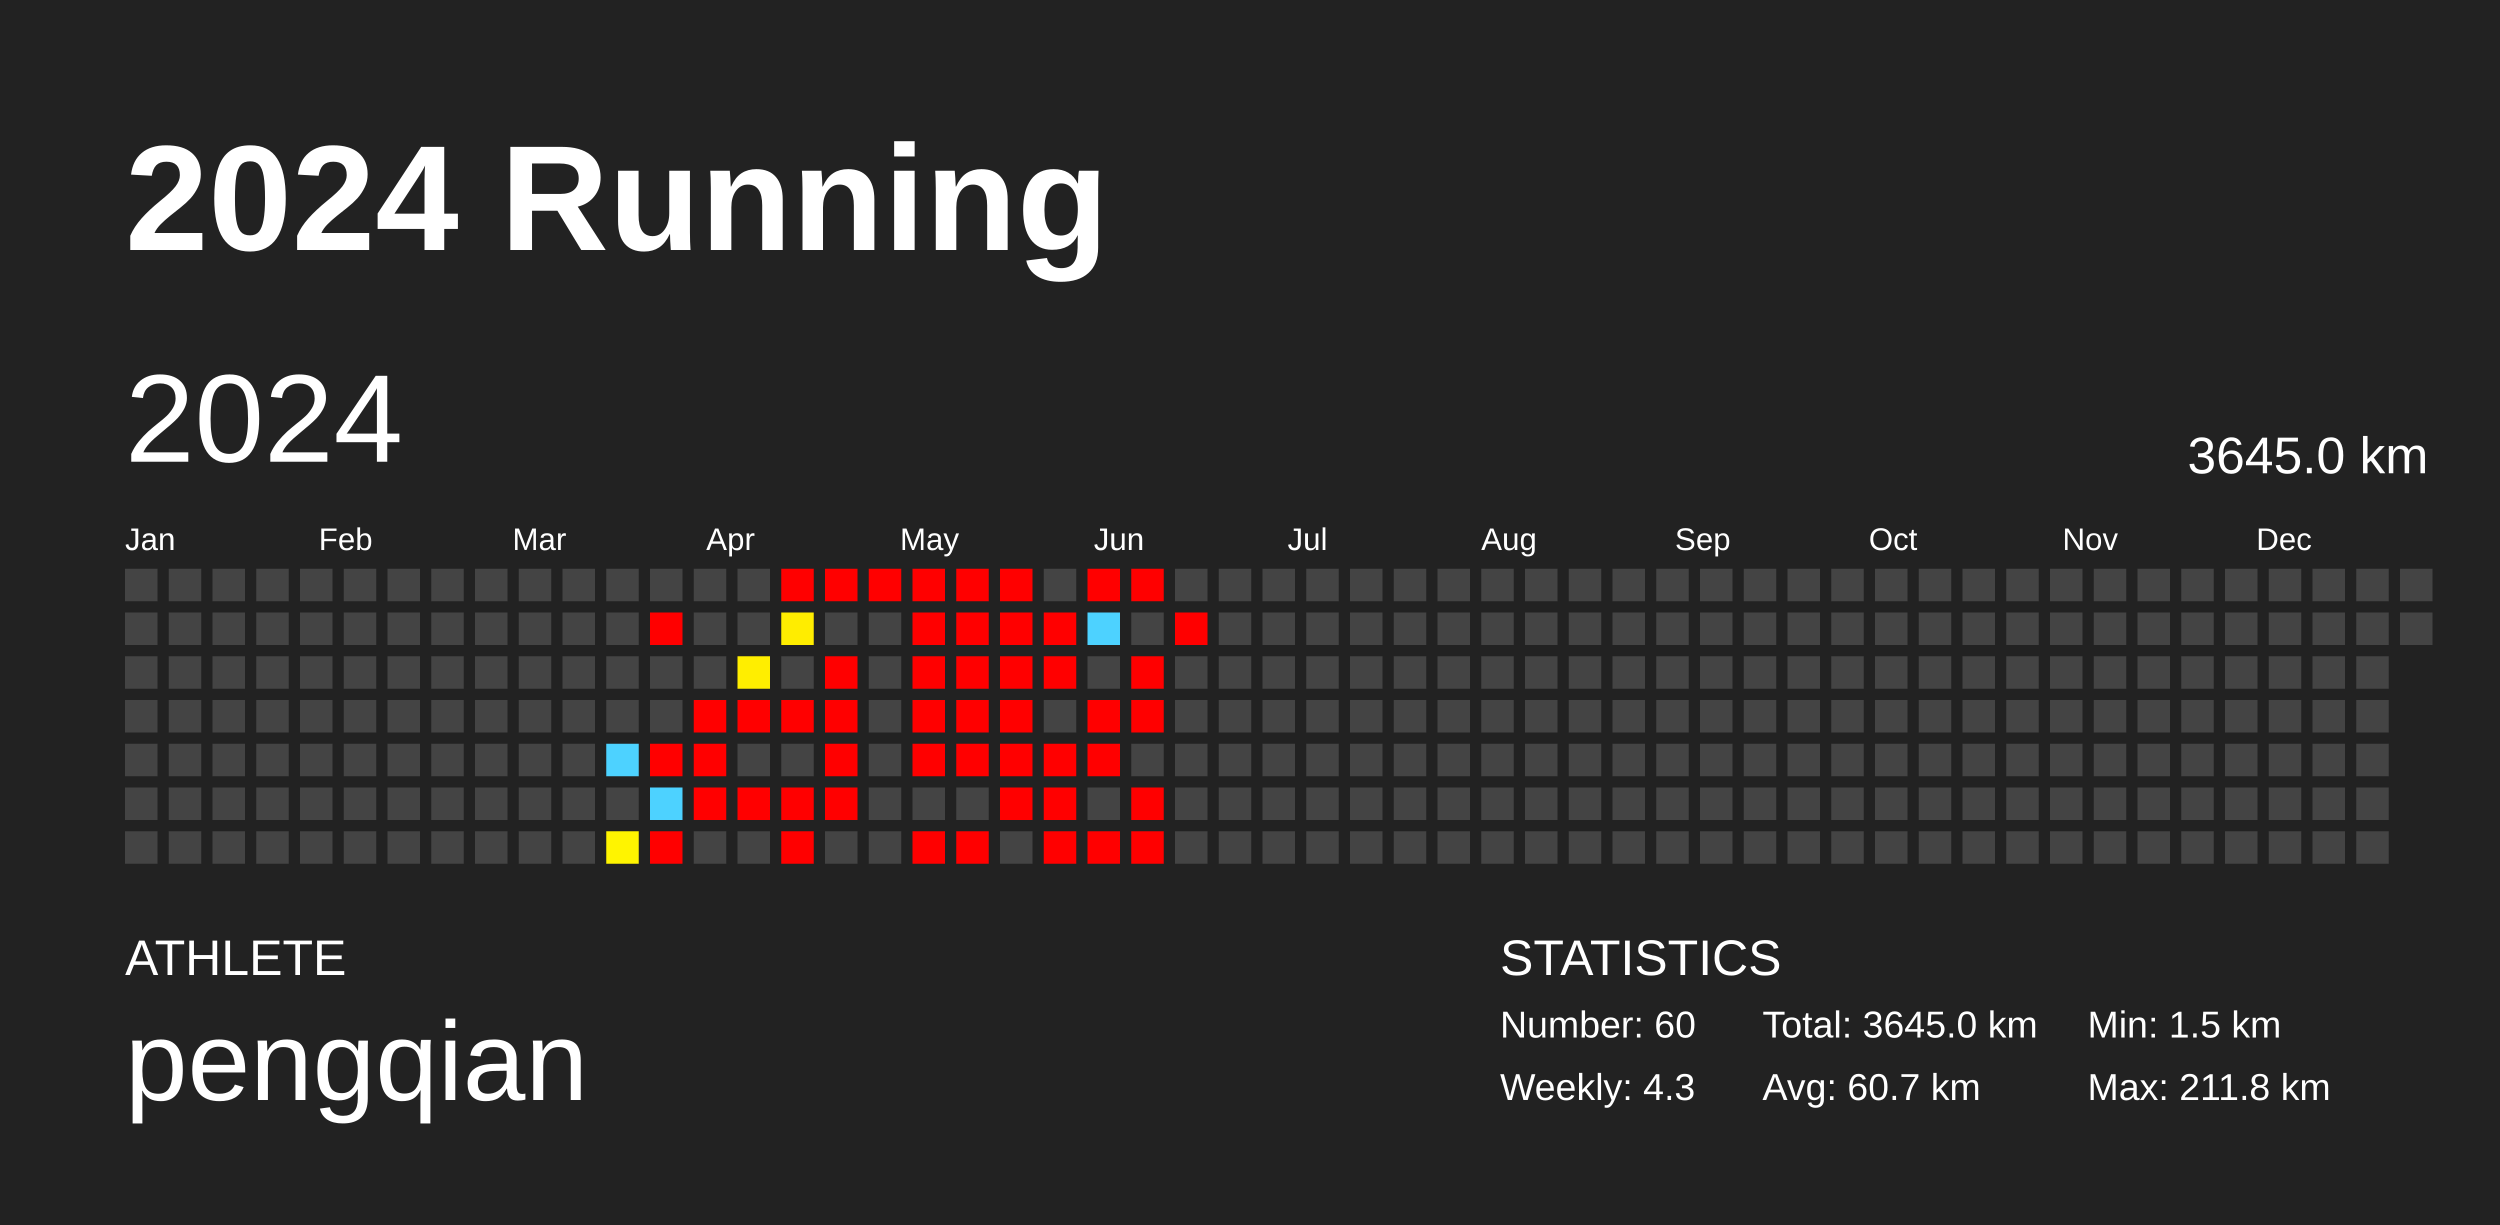
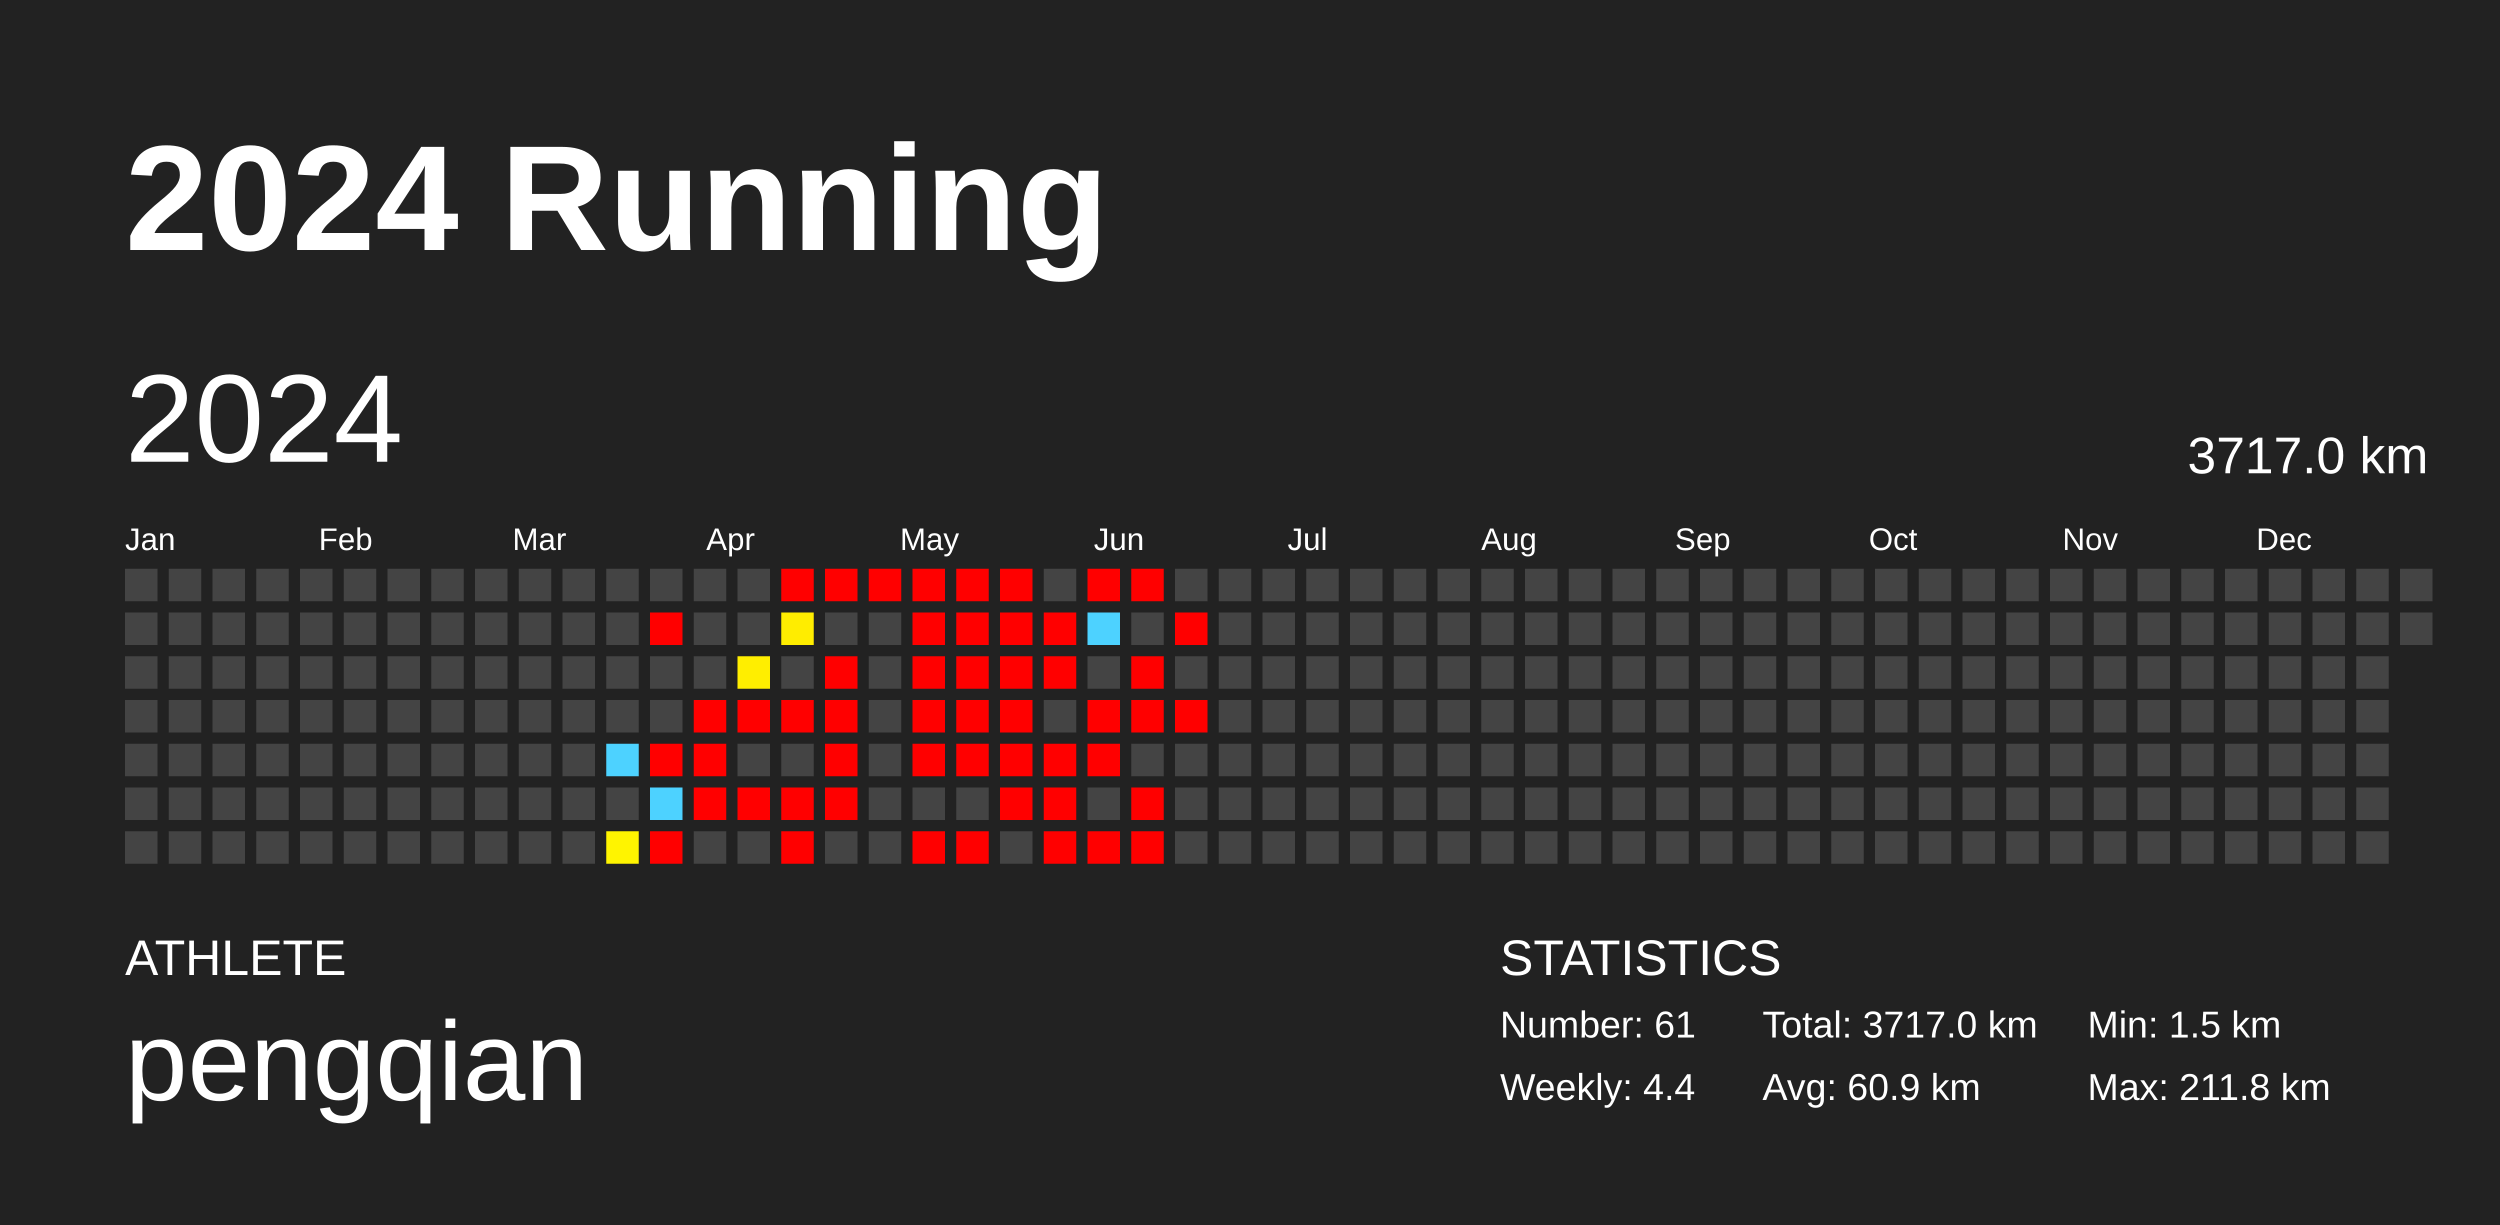
<svg xmlns="http://www.w3.org/2000/svg" baseProfile="full" height="98mm" version="1.1" viewBox="0,0,200,98" width="200mm">
  <defs />
  <rect fill="#222222" height="98" width="200" x="0" y="0" />
  <text fill="#FFFFFF" style="font-size:12px; font-family:Arial; font-weight:bold;" x="10" y="20">2024 Running</text>
  <text fill="#FFFFFF" style="font-size:4px; font-family:Arial" x="10" y="78">ATHLETE</text>
  <text fill="#FFFFFF" style="font-size:9px; font-family:Arial" x="10" y="88">pengqian</text>
  <text fill="#FFFFFF" style="font-size:4px; font-family:Arial" x="120" y="78">STATISTICS</text>
-   <text fill="#FFFFFF" style="font-size:3px; font-family:Arial" x="120" y="83">Number: 60</text>
-   <text fill="#FFFFFF" style="font-size:3px; font-family:Arial" x="120" y="88">Weekly: 4.3</text>
-   <text fill="#FFFFFF" style="font-size:3px; font-family:Arial" x="141" y="83">Total: 3645.0 km</text>
-   <text fill="#FFFFFF" style="font-size:3px; font-family:Arial" x="141" y="88">Avg: 60.7 km</text>
+   <text fill="#FFFFFF" style="font-size:3px; font-family:Arial" x="120" y="83">Number: 61</text>
+   <text fill="#FFFFFF" style="font-size:3px; font-family:Arial" x="120" y="88">Weekly: 4.4</text>
+   <text fill="#FFFFFF" style="font-size:3px; font-family:Arial" x="141" y="83">Total: 3717.0 km</text>
+   <text fill="#FFFFFF" style="font-size:3px; font-family:Arial" x="141" y="88">Avg: 60.9 km</text>
  <text fill="#FFFFFF" style="font-size:3px; font-family:Arial" x="167" y="83">Min: 1.5 km</text>
  <text fill="#FFFFFF" style="font-size:3px; font-family:Arial" x="167" y="88">Max: 211.8 km</text>
  <text dominant-baseline="hanging" fill="#FFFFFF" style="font-size:10.0px; font-family:Arial;" x="10" y="30">2024</text>
-   <text dominant-baseline="hanging" fill="#FFFFFF" style="font-size:4.125px; font-family:Arial;" x="175" y="35">3645.0 km</text>
+   <text dominant-baseline="hanging" fill="#FFFFFF" style="font-size:4.125px; font-family:Arial;" x="175" y="35">3717.0 km</text>
  <text fill="#FFFFFF" style="font-size:2.5px; font-family:Arial" x="10.0" y="44">Jan</text>
  <text fill="#FFFFFF" style="font-size:2.5px; font-family:Arial" x="25.5" y="44">Feb</text>
  <text fill="#FFFFFF" style="font-size:2.5px; font-family:Arial" x="41.0" y="44">Mar</text>
  <text fill="#FFFFFF" style="font-size:2.5px; font-family:Arial" x="56.5" y="44">Apr</text>
  <text fill="#FFFFFF" style="font-size:2.5px; font-family:Arial" x="72.0" y="44">May</text>
  <text fill="#FFFFFF" style="font-size:2.5px; font-family:Arial" x="87.5" y="44">Jun</text>
  <text fill="#FFFFFF" style="font-size:2.5px; font-family:Arial" x="103.0" y="44">Jul</text>
  <text fill="#FFFFFF" style="font-size:2.5px; font-family:Arial" x="118.5" y="44">Aug</text>
  <text fill="#FFFFFF" style="font-size:2.5px; font-family:Arial" x="134.0" y="44">Sep</text>
  <text fill="#FFFFFF" style="font-size:2.5px; font-family:Arial" x="149.5" y="44">Oct</text>
  <text fill="#FFFFFF" style="font-size:2.5px; font-family:Arial" x="165.0" y="44">Nov</text>
  <text fill="#FFFFFF" style="font-size:2.5px; font-family:Arial" x="180.5" y="44">Dec</text>
  <rect fill="#444444" height="2.6" width="2.6" x="10.0" y="45.5" />
  <rect fill="#444444" height="2.6" width="2.6" x="10.0" y="49.0" />
  <rect fill="#444444" height="2.6" width="2.6" x="10.0" y="52.5" />
  <rect fill="#444444" height="2.6" width="2.6" x="10.0" y="56.0" />
  <rect fill="#444444" height="2.6" width="2.6" x="10.0" y="59.5" />
  <rect fill="#444444" height="2.6" width="2.6" x="10.0" y="63.0" />
  <rect fill="#444444" height="2.6" width="2.6" x="10.0" y="66.5" />
  <rect fill="#444444" height="2.6" width="2.6" x="13.5" y="45.5" />
  <rect fill="#444444" height="2.6" width="2.6" x="13.5" y="49.0" />
  <rect fill="#444444" height="2.6" width="2.6" x="13.5" y="52.5" />
  <rect fill="#444444" height="2.6" width="2.6" x="13.5" y="56.0" />
  <rect fill="#444444" height="2.6" width="2.6" x="13.5" y="59.5" />
  <rect fill="#444444" height="2.6" width="2.6" x="13.5" y="63.0" />
  <rect fill="#444444" height="2.6" width="2.6" x="13.5" y="66.5" />
  <rect fill="#444444" height="2.6" width="2.6" x="17.0" y="45.5" />
  <rect fill="#444444" height="2.6" width="2.6" x="17.0" y="49.0" />
  <rect fill="#444444" height="2.6" width="2.6" x="17.0" y="52.5" />
  <rect fill="#444444" height="2.6" width="2.6" x="17.0" y="56.0" />
  <rect fill="#444444" height="2.6" width="2.6" x="17.0" y="59.5" />
  <rect fill="#444444" height="2.6" width="2.6" x="17.0" y="63.0" />
  <rect fill="#444444" height="2.6" width="2.6" x="17.0" y="66.5" />
  <rect fill="#444444" height="2.6" width="2.6" x="20.5" y="45.5" />
  <rect fill="#444444" height="2.6" width="2.6" x="20.5" y="49.0" />
  <rect fill="#444444" height="2.6" width="2.6" x="20.5" y="52.5" />
  <rect fill="#444444" height="2.6" width="2.6" x="20.5" y="56.0" />
  <rect fill="#444444" height="2.6" width="2.6" x="20.5" y="59.5" />
  <rect fill="#444444" height="2.6" width="2.6" x="20.5" y="63.0" />
  <rect fill="#444444" height="2.6" width="2.6" x="20.5" y="66.5" />
  <rect fill="#444444" height="2.6" width="2.6" x="24.0" y="45.5" />
  <rect fill="#444444" height="2.6" width="2.6" x="24.0" y="49.0" />
  <rect fill="#444444" height="2.6" width="2.6" x="24.0" y="52.5" />
  <rect fill="#444444" height="2.6" width="2.6" x="24.0" y="56.0" />
  <rect fill="#444444" height="2.6" width="2.6" x="24.0" y="59.5" />
  <rect fill="#444444" height="2.6" width="2.6" x="24.0" y="63.0" />
  <rect fill="#444444" height="2.6" width="2.6" x="24.0" y="66.5" />
  <rect fill="#444444" height="2.6" width="2.6" x="27.5" y="45.5" />
  <rect fill="#444444" height="2.6" width="2.6" x="27.5" y="49.0" />
  <rect fill="#444444" height="2.6" width="2.6" x="27.5" y="52.5" />
  <rect fill="#444444" height="2.6" width="2.6" x="27.5" y="56.0" />
  <rect fill="#444444" height="2.6" width="2.6" x="27.5" y="59.5" />
  <rect fill="#444444" height="2.6" width="2.6" x="27.5" y="63.0" />
  <rect fill="#444444" height="2.6" width="2.6" x="27.5" y="66.5" />
  <rect fill="#444444" height="2.6" width="2.6" x="31.0" y="45.5" />
  <rect fill="#444444" height="2.6" width="2.6" x="31.0" y="49.0" />
  <rect fill="#444444" height="2.6" width="2.6" x="31.0" y="52.5" />
  <rect fill="#444444" height="2.6" width="2.6" x="31.0" y="56.0" />
  <rect fill="#444444" height="2.6" width="2.6" x="31.0" y="59.5" />
  <rect fill="#444444" height="2.6" width="2.6" x="31.0" y="63.0" />
  <rect fill="#444444" height="2.6" width="2.6" x="31.0" y="66.5" />
  <rect fill="#444444" height="2.6" width="2.6" x="34.5" y="45.5" />
  <rect fill="#444444" height="2.6" width="2.6" x="34.5" y="49.0" />
  <rect fill="#444444" height="2.6" width="2.6" x="34.5" y="52.5" />
  <rect fill="#444444" height="2.6" width="2.6" x="34.5" y="56.0" />
  <rect fill="#444444" height="2.6" width="2.6" x="34.5" y="59.5" />
  <rect fill="#444444" height="2.6" width="2.6" x="34.5" y="63.0" />
  <rect fill="#444444" height="2.6" width="2.6" x="34.5" y="66.5" />
  <rect fill="#444444" height="2.6" width="2.6" x="38.0" y="45.5" />
  <rect fill="#444444" height="2.6" width="2.6" x="38.0" y="49.0" />
  <rect fill="#444444" height="2.6" width="2.6" x="38.0" y="52.5" />
  <rect fill="#444444" height="2.6" width="2.6" x="38.0" y="56.0" />
  <rect fill="#444444" height="2.6" width="2.6" x="38.0" y="59.5" />
  <rect fill="#444444" height="2.6" width="2.6" x="38.0" y="63.0" />
  <rect fill="#444444" height="2.6" width="2.6" x="38.0" y="66.5" />
  <rect fill="#444444" height="2.6" width="2.6" x="41.5" y="45.5" />
  <rect fill="#444444" height="2.6" width="2.6" x="41.5" y="49.0" />
  <rect fill="#444444" height="2.6" width="2.6" x="41.5" y="52.5" />
  <rect fill="#444444" height="2.6" width="2.6" x="41.5" y="56.0" />
  <rect fill="#444444" height="2.6" width="2.6" x="41.5" y="59.5" />
  <rect fill="#444444" height="2.6" width="2.6" x="41.5" y="63.0" />
  <rect fill="#444444" height="2.6" width="2.6" x="41.5" y="66.5" />
  <rect fill="#444444" height="2.6" width="2.6" x="45.0" y="45.5" />
  <rect fill="#444444" height="2.6" width="2.6" x="45.0" y="49.0" />
  <rect fill="#444444" height="2.6" width="2.6" x="45.0" y="52.5" />
  <rect fill="#444444" height="2.6" width="2.6" x="45.0" y="56.0" />
  <rect fill="#444444" height="2.6" width="2.6" x="45.0" y="59.5" />
  <rect fill="#444444" height="2.6" width="2.6" x="45.0" y="63.0" />
  <rect fill="#444444" height="2.6" width="2.6" x="45.0" y="66.5" />
  <rect fill="#444444" height="2.6" width="2.6" x="48.5" y="45.5" />
  <rect fill="#444444" height="2.6" width="2.6" x="48.5" y="49.0" />
  <rect fill="#444444" height="2.6" width="2.6" x="48.5" y="52.5" />
  <rect fill="#444444" height="2.6" width="2.6" x="48.5" y="56.0" />
  <rect fill="#4dd2ff" height="2.6" width="2.6" x="48.5" y="59.5" />
  <rect fill="#444444" height="2.6" width="2.6" x="48.5" y="63.0" />
  <rect fill="#fff400" height="2.6" width="2.6" x="48.5" y="66.5" />
  <rect fill="#444444" height="2.6" width="2.6" x="52.0" y="45.5" />
  <rect fill="red" height="2.6" width="2.6" x="52.0" y="49.0" />
  <rect fill="#444444" height="2.6" width="2.6" x="52.0" y="52.5" />
  <rect fill="#444444" height="2.6" width="2.6" x="52.0" y="56.0" />
  <rect fill="red" height="2.6" width="2.6" x="52.0" y="59.5" />
  <rect fill="#4dd2ff" height="2.6" width="2.6" x="52.0" y="63.0" />
  <rect fill="red" height="2.6" width="2.6" x="52.0" y="66.5" />
  <rect fill="#444444" height="2.6" width="2.6" x="55.5" y="45.5" />
  <rect fill="#444444" height="2.6" width="2.6" x="55.5" y="49.0" />
  <rect fill="#444444" height="2.6" width="2.6" x="55.5" y="52.5" />
  <rect fill="red" height="2.6" width="2.6" x="55.5" y="56.0" />
  <rect fill="red" height="2.6" width="2.6" x="55.5" y="59.5" />
  <rect fill="red" height="2.6" width="2.6" x="55.5" y="63.0" />
  <rect fill="#444444" height="2.6" width="2.6" x="55.5" y="66.5" />
  <rect fill="#444444" height="2.6" width="2.6" x="59.0" y="45.5" />
  <rect fill="#444444" height="2.6" width="2.6" x="59.0" y="49.0" />
  <rect fill="#ffee00" height="2.6" width="2.6" x="59.0" y="52.5" />
  <rect fill="red" height="2.6" width="2.6" x="59.0" y="56.0" />
  <rect fill="#444444" height="2.6" width="2.6" x="59.0" y="59.5" />
  <rect fill="red" height="2.6" width="2.6" x="59.0" y="63.0" />
  <rect fill="#444444" height="2.6" width="2.6" x="59.0" y="66.5" />
  <rect fill="red" height="2.6" width="2.6" x="62.5" y="45.5" />
  <rect fill="#ffed00" height="2.6" width="2.6" x="62.5" y="49.0" />
  <rect fill="#444444" height="2.6" width="2.6" x="62.5" y="52.5" />
  <rect fill="red" height="2.6" width="2.6" x="62.5" y="56.0" />
  <rect fill="#444444" height="2.6" width="2.6" x="62.5" y="59.5" />
  <rect fill="red" height="2.6" width="2.6" x="62.5" y="63.0" />
  <rect fill="red" height="2.6" width="2.6" x="62.5" y="66.5" />
  <rect fill="red" height="2.6" width="2.6" x="66.0" y="45.5" />
  <rect fill="#444444" height="2.6" width="2.6" x="66.0" y="49.0" />
  <rect fill="red" height="2.6" width="2.6" x="66.0" y="52.5" />
  <rect fill="red" height="2.6" width="2.6" x="66.0" y="56.0" />
  <rect fill="red" height="2.6" width="2.6" x="66.0" y="59.5" />
  <rect fill="red" height="2.6" width="2.6" x="66.0" y="63.0" />
  <rect fill="#444444" height="2.6" width="2.6" x="66.0" y="66.5" />
  <rect fill="red" height="2.6" width="2.6" x="69.5" y="45.5" />
  <rect fill="#444444" height="2.6" width="2.6" x="69.5" y="49.0" />
  <rect fill="#444444" height="2.6" width="2.6" x="69.5" y="52.5" />
  <rect fill="#444444" height="2.6" width="2.6" x="69.5" y="56.0" />
  <rect fill="#444444" height="2.6" width="2.6" x="69.5" y="59.5" />
  <rect fill="#444444" height="2.6" width="2.6" x="69.5" y="63.0" />
  <rect fill="#444444" height="2.6" width="2.6" x="69.5" y="66.5" />
  <rect fill="red" height="2.6" width="2.6" x="73.0" y="45.5" />
  <rect fill="red" height="2.6" width="2.6" x="73.0" y="49.0" />
  <rect fill="red" height="2.6" width="2.6" x="73.0" y="52.5" />
  <rect fill="red" height="2.6" width="2.6" x="73.0" y="56.0" />
  <rect fill="red" height="2.6" width="2.6" x="73.0" y="59.5" />
  <rect fill="#444444" height="2.6" width="2.6" x="73.0" y="63.0" />
  <rect fill="red" height="2.6" width="2.6" x="73.0" y="66.5" />
  <rect fill="red" height="2.6" width="2.6" x="76.5" y="45.5" />
  <rect fill="red" height="2.6" width="2.6" x="76.5" y="49.0" />
  <rect fill="red" height="2.6" width="2.6" x="76.5" y="52.5" />
  <rect fill="red" height="2.6" width="2.6" x="76.5" y="56.0" />
  <rect fill="red" height="2.6" width="2.6" x="76.5" y="59.5" />
  <rect fill="#444444" height="2.6" width="2.6" x="76.5" y="63.0" />
  <rect fill="red" height="2.6" width="2.6" x="76.5" y="66.5" />
  <rect fill="red" height="2.6" width="2.6" x="80.0" y="45.5" />
  <rect fill="red" height="2.6" width="2.6" x="80.0" y="49.0" />
  <rect fill="red" height="2.6" width="2.6" x="80.0" y="52.5" />
  <rect fill="red" height="2.6" width="2.6" x="80.0" y="56.0" />
  <rect fill="red" height="2.6" width="2.6" x="80.0" y="59.5" />
  <rect fill="red" height="2.6" width="2.6" x="80.0" y="63.0" />
  <rect fill="#444444" height="2.6" width="2.6" x="80.0" y="66.5" />
  <rect fill="#444444" height="2.6" width="2.6" x="83.5" y="45.5" />
  <rect fill="red" height="2.6" width="2.6" x="83.5" y="49.0" />
  <rect fill="red" height="2.6" width="2.6" x="83.5" y="52.5" />
  <rect fill="#444444" height="2.6" width="2.6" x="83.5" y="56.0" />
  <rect fill="red" height="2.6" width="2.6" x="83.5" y="59.5" />
  <rect fill="red" height="2.6" width="2.6" x="83.5" y="63.0" />
  <rect fill="red" height="2.6" width="2.6" x="83.5" y="66.5" />
  <rect fill="red" height="2.6" width="2.6" x="87.0" y="45.5" />
  <rect fill="#4dd2ff" height="2.6" width="2.6" x="87.0" y="49.0" />
  <rect fill="#444444" height="2.6" width="2.6" x="87.0" y="52.5" />
  <rect fill="red" height="2.6" width="2.6" x="87.0" y="56.0" />
  <rect fill="red" height="2.6" width="2.6" x="87.0" y="59.5" />
  <rect fill="#444444" height="2.6" width="2.6" x="87.0" y="63.0" />
  <rect fill="red" height="2.6" width="2.6" x="87.0" y="66.5" />
  <rect fill="red" height="2.6" width="2.6" x="90.5" y="45.5" />
  <rect fill="#444444" height="2.6" width="2.6" x="90.5" y="49.0" />
  <rect fill="red" height="2.6" width="2.6" x="90.5" y="52.5" />
  <rect fill="red" height="2.6" width="2.6" x="90.5" y="56.0" />
  <rect fill="#444444" height="2.6" width="2.6" x="90.5" y="59.5" />
  <rect fill="red" height="2.6" width="2.6" x="90.5" y="63.0" />
  <rect fill="red" height="2.6" width="2.6" x="90.5" y="66.5" />
  <rect fill="#444444" height="2.6" width="2.6" x="94.0" y="45.5" />
  <rect fill="red" height="2.6" width="2.6" x="94.0" y="49.0" />
  <rect fill="#444444" height="2.6" width="2.6" x="94.0" y="52.5" />
-   <rect fill="#444444" height="2.6" width="2.6" x="94.0" y="56.0" />
+   <rect fill="red" height="2.6" width="2.6" x="94.0" y="56.0" />
  <rect fill="#444444" height="2.6" width="2.6" x="94.0" y="59.5" />
  <rect fill="#444444" height="2.6" width="2.6" x="94.0" y="63.0" />
  <rect fill="#444444" height="2.6" width="2.6" x="94.0" y="66.5" />
  <rect fill="#444444" height="2.6" width="2.6" x="97.5" y="45.5" />
  <rect fill="#444444" height="2.6" width="2.6" x="97.5" y="49.0" />
  <rect fill="#444444" height="2.6" width="2.6" x="97.5" y="52.5" />
  <rect fill="#444444" height="2.6" width="2.6" x="97.5" y="56.0" />
  <rect fill="#444444" height="2.6" width="2.6" x="97.5" y="59.5" />
  <rect fill="#444444" height="2.6" width="2.6" x="97.5" y="63.0" />
  <rect fill="#444444" height="2.6" width="2.6" x="97.5" y="66.5" />
  <rect fill="#444444" height="2.6" width="2.6" x="101.0" y="45.5" />
  <rect fill="#444444" height="2.6" width="2.6" x="101.0" y="49.0" />
  <rect fill="#444444" height="2.6" width="2.6" x="101.0" y="52.5" />
  <rect fill="#444444" height="2.6" width="2.6" x="101.0" y="56.0" />
  <rect fill="#444444" height="2.6" width="2.6" x="101.0" y="59.5" />
  <rect fill="#444444" height="2.6" width="2.6" x="101.0" y="63.0" />
  <rect fill="#444444" height="2.6" width="2.6" x="101.0" y="66.5" />
  <rect fill="#444444" height="2.6" width="2.6" x="104.5" y="45.5" />
  <rect fill="#444444" height="2.6" width="2.6" x="104.5" y="49.0" />
  <rect fill="#444444" height="2.6" width="2.6" x="104.5" y="52.5" />
  <rect fill="#444444" height="2.6" width="2.6" x="104.5" y="56.0" />
  <rect fill="#444444" height="2.6" width="2.6" x="104.5" y="59.5" />
  <rect fill="#444444" height="2.6" width="2.6" x="104.5" y="63.0" />
  <rect fill="#444444" height="2.6" width="2.6" x="104.5" y="66.5" />
  <rect fill="#444444" height="2.6" width="2.6" x="108.0" y="45.5" />
  <rect fill="#444444" height="2.6" width="2.6" x="108.0" y="49.0" />
  <rect fill="#444444" height="2.6" width="2.6" x="108.0" y="52.5" />
  <rect fill="#444444" height="2.6" width="2.6" x="108.0" y="56.0" />
  <rect fill="#444444" height="2.6" width="2.6" x="108.0" y="59.5" />
  <rect fill="#444444" height="2.6" width="2.6" x="108.0" y="63.0" />
  <rect fill="#444444" height="2.6" width="2.6" x="108.0" y="66.5" />
  <rect fill="#444444" height="2.6" width="2.6" x="111.5" y="45.5" />
  <rect fill="#444444" height="2.6" width="2.6" x="111.5" y="49.0" />
  <rect fill="#444444" height="2.6" width="2.6" x="111.5" y="52.5" />
  <rect fill="#444444" height="2.6" width="2.6" x="111.5" y="56.0" />
  <rect fill="#444444" height="2.6" width="2.6" x="111.5" y="59.5" />
  <rect fill="#444444" height="2.6" width="2.6" x="111.5" y="63.0" />
  <rect fill="#444444" height="2.6" width="2.6" x="111.5" y="66.5" />
  <rect fill="#444444" height="2.6" width="2.6" x="115.0" y="45.5" />
  <rect fill="#444444" height="2.6" width="2.6" x="115.0" y="49.0" />
  <rect fill="#444444" height="2.6" width="2.6" x="115.0" y="52.5" />
  <rect fill="#444444" height="2.6" width="2.6" x="115.0" y="56.0" />
  <rect fill="#444444" height="2.6" width="2.6" x="115.0" y="59.5" />
  <rect fill="#444444" height="2.6" width="2.6" x="115.0" y="63.0" />
  <rect fill="#444444" height="2.6" width="2.6" x="115.0" y="66.5" />
  <rect fill="#444444" height="2.6" width="2.6" x="118.5" y="45.5" />
  <rect fill="#444444" height="2.6" width="2.6" x="118.5" y="49.0" />
  <rect fill="#444444" height="2.6" width="2.6" x="118.5" y="52.5" />
  <rect fill="#444444" height="2.6" width="2.6" x="118.5" y="56.0" />
  <rect fill="#444444" height="2.6" width="2.6" x="118.5" y="59.5" />
  <rect fill="#444444" height="2.6" width="2.6" x="118.5" y="63.0" />
  <rect fill="#444444" height="2.6" width="2.6" x="118.5" y="66.5" />
  <rect fill="#444444" height="2.6" width="2.6" x="122.0" y="45.5" />
  <rect fill="#444444" height="2.6" width="2.6" x="122.0" y="49.0" />
  <rect fill="#444444" height="2.6" width="2.6" x="122.0" y="52.5" />
  <rect fill="#444444" height="2.6" width="2.6" x="122.0" y="56.0" />
  <rect fill="#444444" height="2.6" width="2.6" x="122.0" y="59.5" />
  <rect fill="#444444" height="2.6" width="2.6" x="122.0" y="63.0" />
  <rect fill="#444444" height="2.6" width="2.6" x="122.0" y="66.5" />
  <rect fill="#444444" height="2.6" width="2.6" x="125.5" y="45.5" />
  <rect fill="#444444" height="2.6" width="2.6" x="125.5" y="49.0" />
  <rect fill="#444444" height="2.6" width="2.6" x="125.5" y="52.5" />
  <rect fill="#444444" height="2.6" width="2.6" x="125.5" y="56.0" />
  <rect fill="#444444" height="2.6" width="2.6" x="125.5" y="59.5" />
  <rect fill="#444444" height="2.6" width="2.6" x="125.5" y="63.0" />
  <rect fill="#444444" height="2.6" width="2.6" x="125.5" y="66.5" />
  <rect fill="#444444" height="2.6" width="2.6" x="129.0" y="45.5" />
  <rect fill="#444444" height="2.6" width="2.6" x="129.0" y="49.0" />
  <rect fill="#444444" height="2.6" width="2.6" x="129.0" y="52.5" />
  <rect fill="#444444" height="2.6" width="2.6" x="129.0" y="56.0" />
  <rect fill="#444444" height="2.6" width="2.6" x="129.0" y="59.5" />
  <rect fill="#444444" height="2.6" width="2.6" x="129.0" y="63.0" />
  <rect fill="#444444" height="2.6" width="2.6" x="129.0" y="66.5" />
  <rect fill="#444444" height="2.6" width="2.6" x="132.5" y="45.5" />
  <rect fill="#444444" height="2.6" width="2.6" x="132.5" y="49.0" />
  <rect fill="#444444" height="2.6" width="2.6" x="132.5" y="52.5" />
  <rect fill="#444444" height="2.6" width="2.6" x="132.5" y="56.0" />
  <rect fill="#444444" height="2.6" width="2.6" x="132.5" y="59.5" />
  <rect fill="#444444" height="2.6" width="2.6" x="132.5" y="63.0" />
  <rect fill="#444444" height="2.6" width="2.6" x="132.5" y="66.5" />
  <rect fill="#444444" height="2.6" width="2.6" x="136.0" y="45.5" />
  <rect fill="#444444" height="2.6" width="2.6" x="136.0" y="49.0" />
  <rect fill="#444444" height="2.6" width="2.6" x="136.0" y="52.5" />
  <rect fill="#444444" height="2.6" width="2.6" x="136.0" y="56.0" />
  <rect fill="#444444" height="2.6" width="2.6" x="136.0" y="59.5" />
  <rect fill="#444444" height="2.6" width="2.6" x="136.0" y="63.0" />
  <rect fill="#444444" height="2.6" width="2.6" x="136.0" y="66.5" />
  <rect fill="#444444" height="2.6" width="2.6" x="139.5" y="45.5" />
  <rect fill="#444444" height="2.6" width="2.6" x="139.5" y="49.0" />
  <rect fill="#444444" height="2.6" width="2.6" x="139.5" y="52.5" />
  <rect fill="#444444" height="2.6" width="2.6" x="139.5" y="56.0" />
  <rect fill="#444444" height="2.6" width="2.6" x="139.5" y="59.5" />
  <rect fill="#444444" height="2.6" width="2.6" x="139.5" y="63.0" />
  <rect fill="#444444" height="2.6" width="2.6" x="139.5" y="66.5" />
  <rect fill="#444444" height="2.6" width="2.6" x="143.0" y="45.5" />
  <rect fill="#444444" height="2.6" width="2.6" x="143.0" y="49.0" />
  <rect fill="#444444" height="2.6" width="2.6" x="143.0" y="52.5" />
  <rect fill="#444444" height="2.6" width="2.6" x="143.0" y="56.0" />
  <rect fill="#444444" height="2.6" width="2.6" x="143.0" y="59.5" />
  <rect fill="#444444" height="2.6" width="2.6" x="143.0" y="63.0" />
  <rect fill="#444444" height="2.6" width="2.6" x="143.0" y="66.5" />
  <rect fill="#444444" height="2.6" width="2.6" x="146.5" y="45.5" />
  <rect fill="#444444" height="2.6" width="2.6" x="146.5" y="49.0" />
  <rect fill="#444444" height="2.6" width="2.6" x="146.5" y="52.5" />
  <rect fill="#444444" height="2.6" width="2.6" x="146.5" y="56.0" />
  <rect fill="#444444" height="2.6" width="2.6" x="146.5" y="59.5" />
  <rect fill="#444444" height="2.6" width="2.6" x="146.5" y="63.0" />
  <rect fill="#444444" height="2.6" width="2.6" x="146.5" y="66.5" />
  <rect fill="#444444" height="2.6" width="2.6" x="150.0" y="45.5" />
  <rect fill="#444444" height="2.6" width="2.6" x="150.0" y="49.0" />
  <rect fill="#444444" height="2.6" width="2.6" x="150.0" y="52.5" />
  <rect fill="#444444" height="2.6" width="2.6" x="150.0" y="56.0" />
  <rect fill="#444444" height="2.6" width="2.6" x="150.0" y="59.5" />
  <rect fill="#444444" height="2.6" width="2.6" x="150.0" y="63.0" />
  <rect fill="#444444" height="2.6" width="2.6" x="150.0" y="66.5" />
  <rect fill="#444444" height="2.6" width="2.6" x="153.5" y="45.5" />
  <rect fill="#444444" height="2.6" width="2.6" x="153.5" y="49.0" />
  <rect fill="#444444" height="2.6" width="2.6" x="153.5" y="52.5" />
  <rect fill="#444444" height="2.6" width="2.6" x="153.5" y="56.0" />
  <rect fill="#444444" height="2.6" width="2.6" x="153.5" y="59.5" />
  <rect fill="#444444" height="2.6" width="2.6" x="153.5" y="63.0" />
  <rect fill="#444444" height="2.6" width="2.6" x="153.5" y="66.5" />
  <rect fill="#444444" height="2.6" width="2.6" x="157.0" y="45.5" />
  <rect fill="#444444" height="2.6" width="2.6" x="157.0" y="49.0" />
  <rect fill="#444444" height="2.6" width="2.6" x="157.0" y="52.5" />
  <rect fill="#444444" height="2.6" width="2.6" x="157.0" y="56.0" />
  <rect fill="#444444" height="2.6" width="2.6" x="157.0" y="59.5" />
  <rect fill="#444444" height="2.6" width="2.6" x="157.0" y="63.0" />
  <rect fill="#444444" height="2.6" width="2.6" x="157.0" y="66.5" />
  <rect fill="#444444" height="2.6" width="2.6" x="160.5" y="45.5" />
  <rect fill="#444444" height="2.6" width="2.6" x="160.5" y="49.0" />
  <rect fill="#444444" height="2.6" width="2.6" x="160.5" y="52.5" />
  <rect fill="#444444" height="2.6" width="2.6" x="160.5" y="56.0" />
  <rect fill="#444444" height="2.6" width="2.6" x="160.5" y="59.5" />
  <rect fill="#444444" height="2.6" width="2.6" x="160.5" y="63.0" />
  <rect fill="#444444" height="2.6" width="2.6" x="160.5" y="66.5" />
  <rect fill="#444444" height="2.6" width="2.6" x="164.0" y="45.5" />
  <rect fill="#444444" height="2.6" width="2.6" x="164.0" y="49.0" />
  <rect fill="#444444" height="2.6" width="2.6" x="164.0" y="52.5" />
  <rect fill="#444444" height="2.6" width="2.6" x="164.0" y="56.0" />
  <rect fill="#444444" height="2.6" width="2.6" x="164.0" y="59.5" />
  <rect fill="#444444" height="2.6" width="2.6" x="164.0" y="63.0" />
  <rect fill="#444444" height="2.6" width="2.6" x="164.0" y="66.5" />
  <rect fill="#444444" height="2.6" width="2.6" x="167.5" y="45.5" />
  <rect fill="#444444" height="2.6" width="2.6" x="167.5" y="49.0" />
  <rect fill="#444444" height="2.6" width="2.6" x="167.5" y="52.5" />
  <rect fill="#444444" height="2.6" width="2.6" x="167.5" y="56.0" />
  <rect fill="#444444" height="2.6" width="2.6" x="167.5" y="59.5" />
  <rect fill="#444444" height="2.6" width="2.6" x="167.5" y="63.0" />
  <rect fill="#444444" height="2.6" width="2.6" x="167.5" y="66.5" />
  <rect fill="#444444" height="2.6" width="2.6" x="171.0" y="45.5" />
  <rect fill="#444444" height="2.6" width="2.6" x="171.0" y="49.0" />
  <rect fill="#444444" height="2.6" width="2.6" x="171.0" y="52.5" />
  <rect fill="#444444" height="2.6" width="2.6" x="171.0" y="56.0" />
  <rect fill="#444444" height="2.6" width="2.6" x="171.0" y="59.5" />
  <rect fill="#444444" height="2.6" width="2.6" x="171.0" y="63.0" />
  <rect fill="#444444" height="2.6" width="2.6" x="171.0" y="66.5" />
  <rect fill="#444444" height="2.6" width="2.6" x="174.5" y="45.5" />
  <rect fill="#444444" height="2.6" width="2.6" x="174.5" y="49.0" />
  <rect fill="#444444" height="2.6" width="2.6" x="174.5" y="52.5" />
  <rect fill="#444444" height="2.6" width="2.6" x="174.5" y="56.0" />
  <rect fill="#444444" height="2.6" width="2.6" x="174.5" y="59.5" />
  <rect fill="#444444" height="2.6" width="2.6" x="174.5" y="63.0" />
  <rect fill="#444444" height="2.6" width="2.6" x="174.5" y="66.5" />
  <rect fill="#444444" height="2.6" width="2.6" x="178.0" y="45.5" />
  <rect fill="#444444" height="2.6" width="2.6" x="178.0" y="49.0" />
  <rect fill="#444444" height="2.6" width="2.6" x="178.0" y="52.5" />
  <rect fill="#444444" height="2.6" width="2.6" x="178.0" y="56.0" />
  <rect fill="#444444" height="2.6" width="2.6" x="178.0" y="59.5" />
  <rect fill="#444444" height="2.6" width="2.6" x="178.0" y="63.0" />
  <rect fill="#444444" height="2.6" width="2.6" x="178.0" y="66.5" />
  <rect fill="#444444" height="2.6" width="2.6" x="181.5" y="45.5" />
  <rect fill="#444444" height="2.6" width="2.6" x="181.5" y="49.0" />
  <rect fill="#444444" height="2.6" width="2.6" x="181.5" y="52.5" />
  <rect fill="#444444" height="2.6" width="2.6" x="181.5" y="56.0" />
  <rect fill="#444444" height="2.6" width="2.6" x="181.5" y="59.5" />
  <rect fill="#444444" height="2.6" width="2.6" x="181.5" y="63.0" />
  <rect fill="#444444" height="2.6" width="2.6" x="181.5" y="66.5" />
  <rect fill="#444444" height="2.6" width="2.6" x="185.0" y="45.5" />
  <rect fill="#444444" height="2.6" width="2.6" x="185.0" y="49.0" />
  <rect fill="#444444" height="2.6" width="2.6" x="185.0" y="52.5" />
  <rect fill="#444444" height="2.6" width="2.6" x="185.0" y="56.0" />
  <rect fill="#444444" height="2.6" width="2.6" x="185.0" y="59.5" />
  <rect fill="#444444" height="2.6" width="2.6" x="185.0" y="63.0" />
  <rect fill="#444444" height="2.6" width="2.6" x="185.0" y="66.5" />
  <rect fill="#444444" height="2.6" width="2.6" x="188.5" y="45.5" />
  <rect fill="#444444" height="2.6" width="2.6" x="188.5" y="49.0" />
  <rect fill="#444444" height="2.6" width="2.6" x="188.5" y="52.5" />
  <rect fill="#444444" height="2.6" width="2.6" x="188.5" y="56.0" />
  <rect fill="#444444" height="2.6" width="2.6" x="188.5" y="59.5" />
  <rect fill="#444444" height="2.6" width="2.6" x="188.5" y="63.0" />
  <rect fill="#444444" height="2.6" width="2.6" x="188.5" y="66.5" />
  <rect fill="#444444" height="2.6" width="2.6" x="192.0" y="45.5" />
  <rect fill="#444444" height="2.6" width="2.6" x="192.0" y="49.0" />
</svg>
